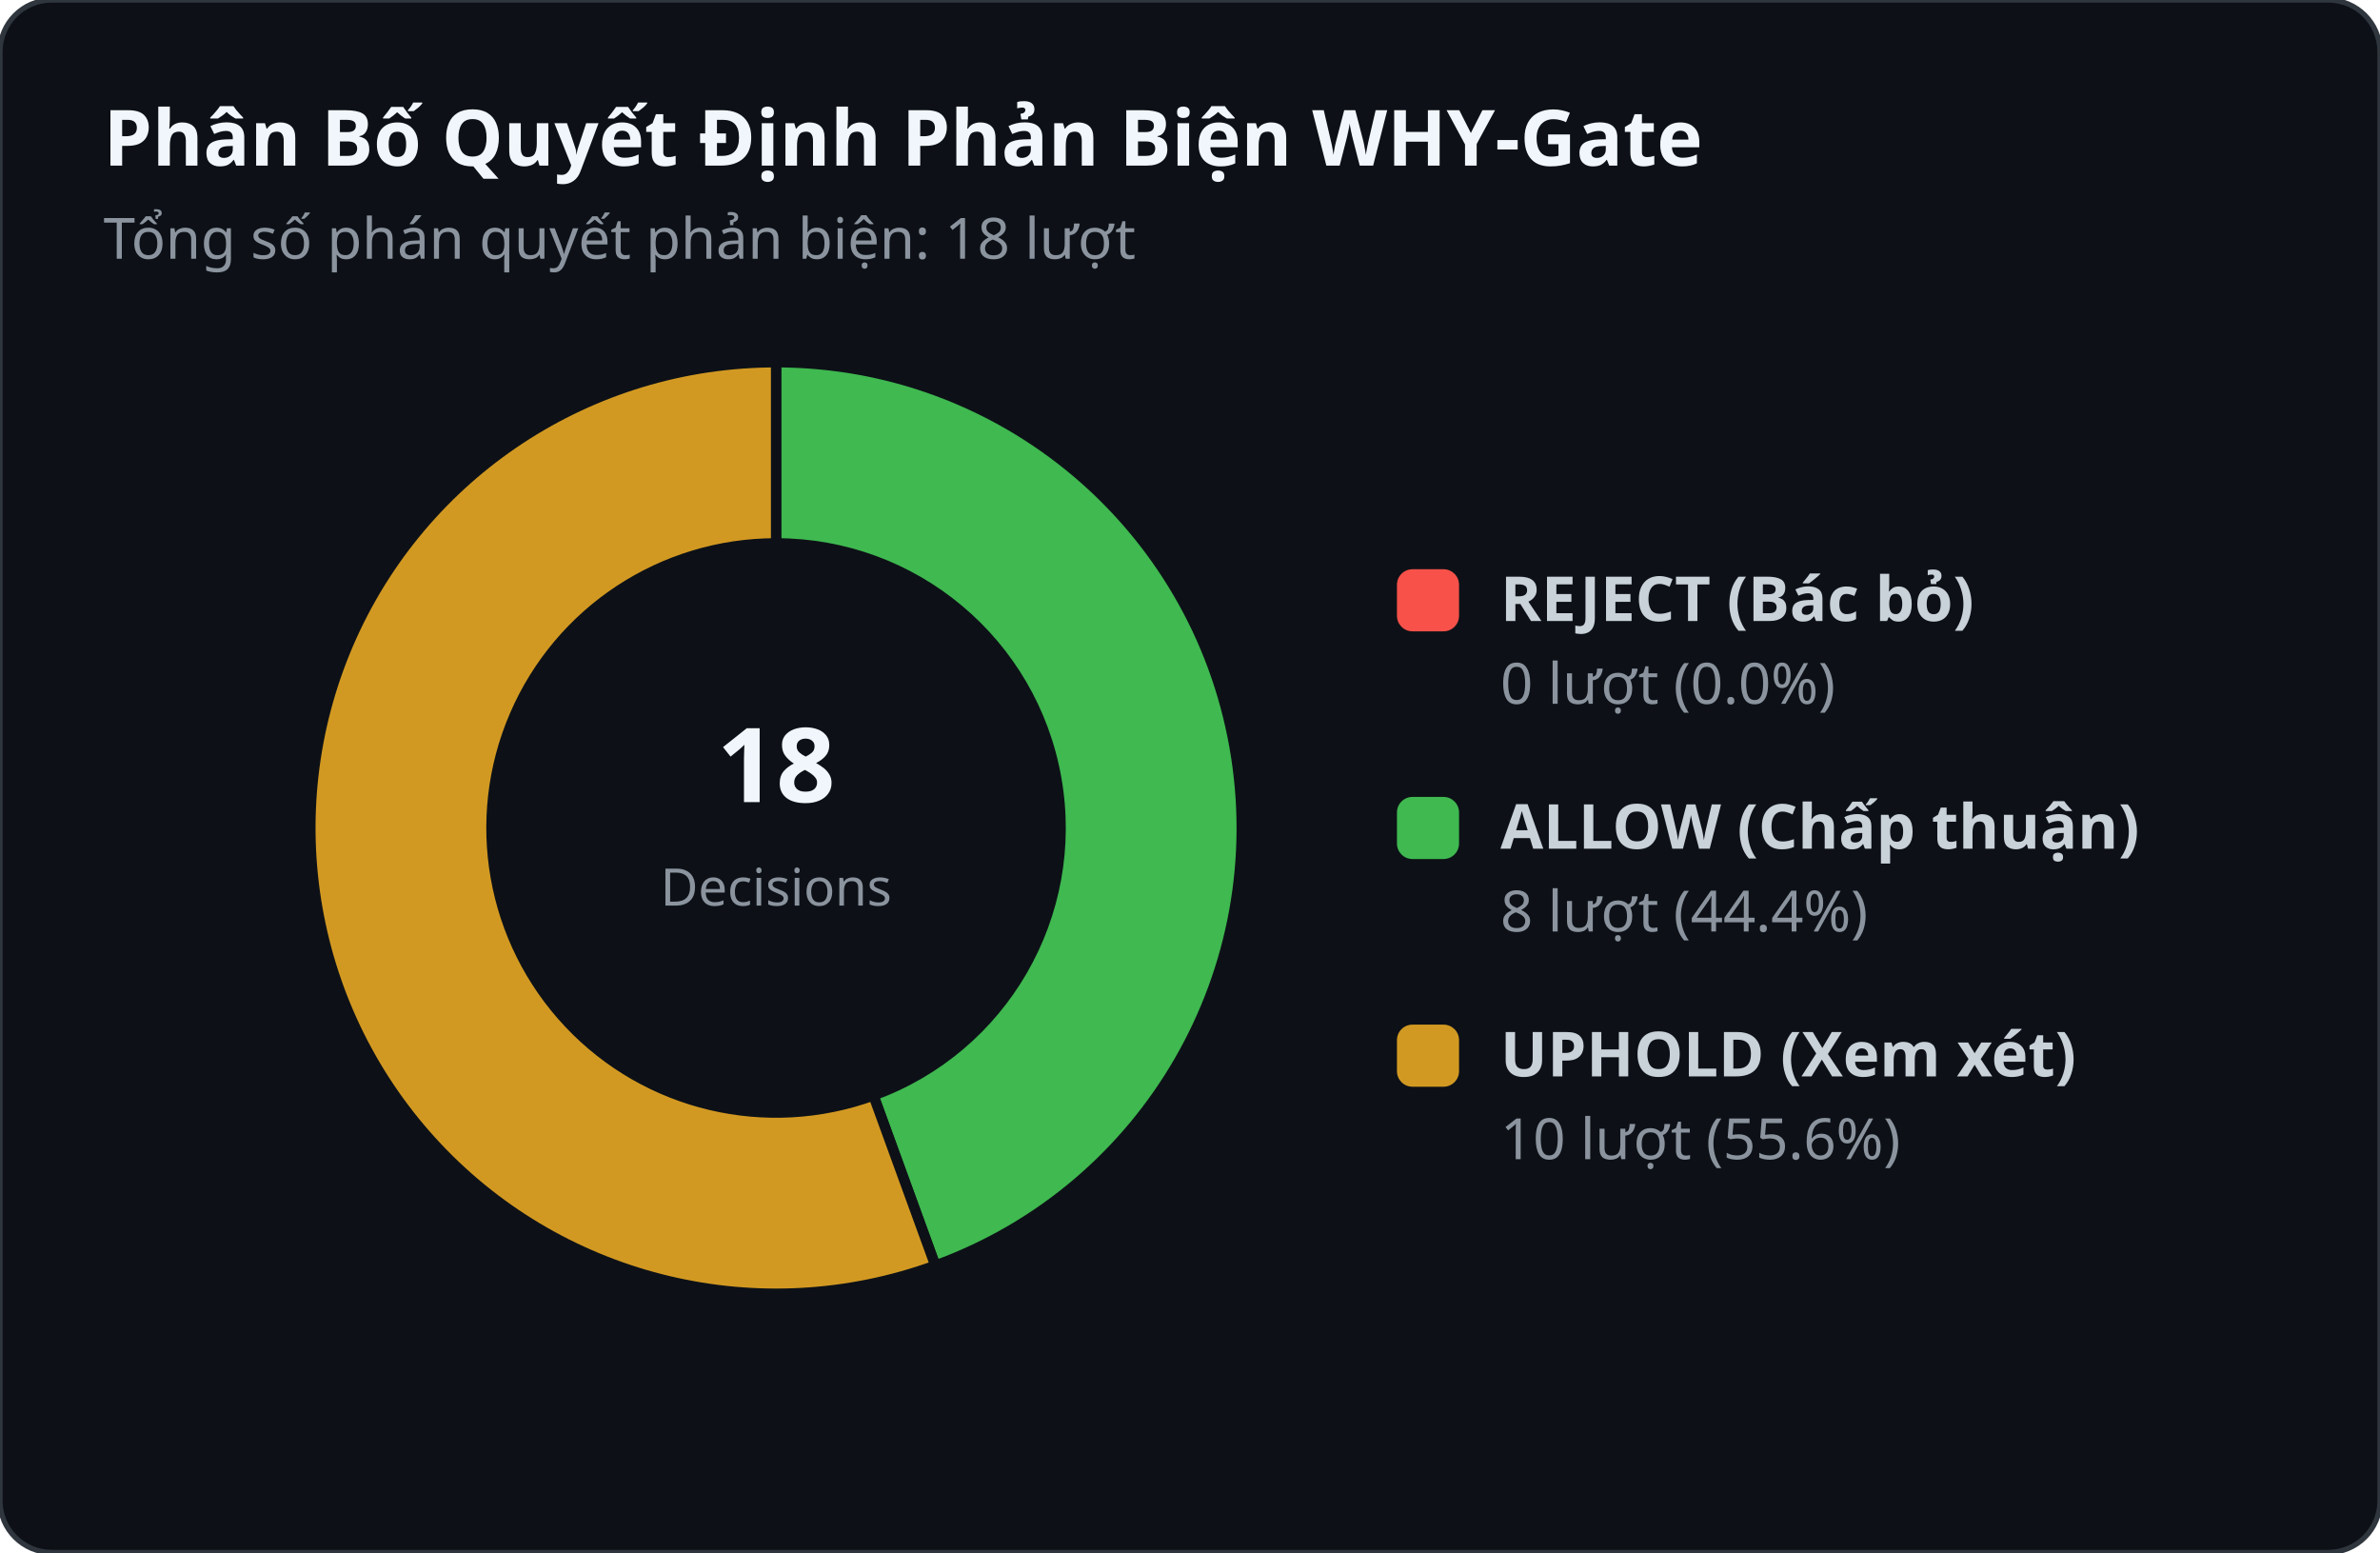
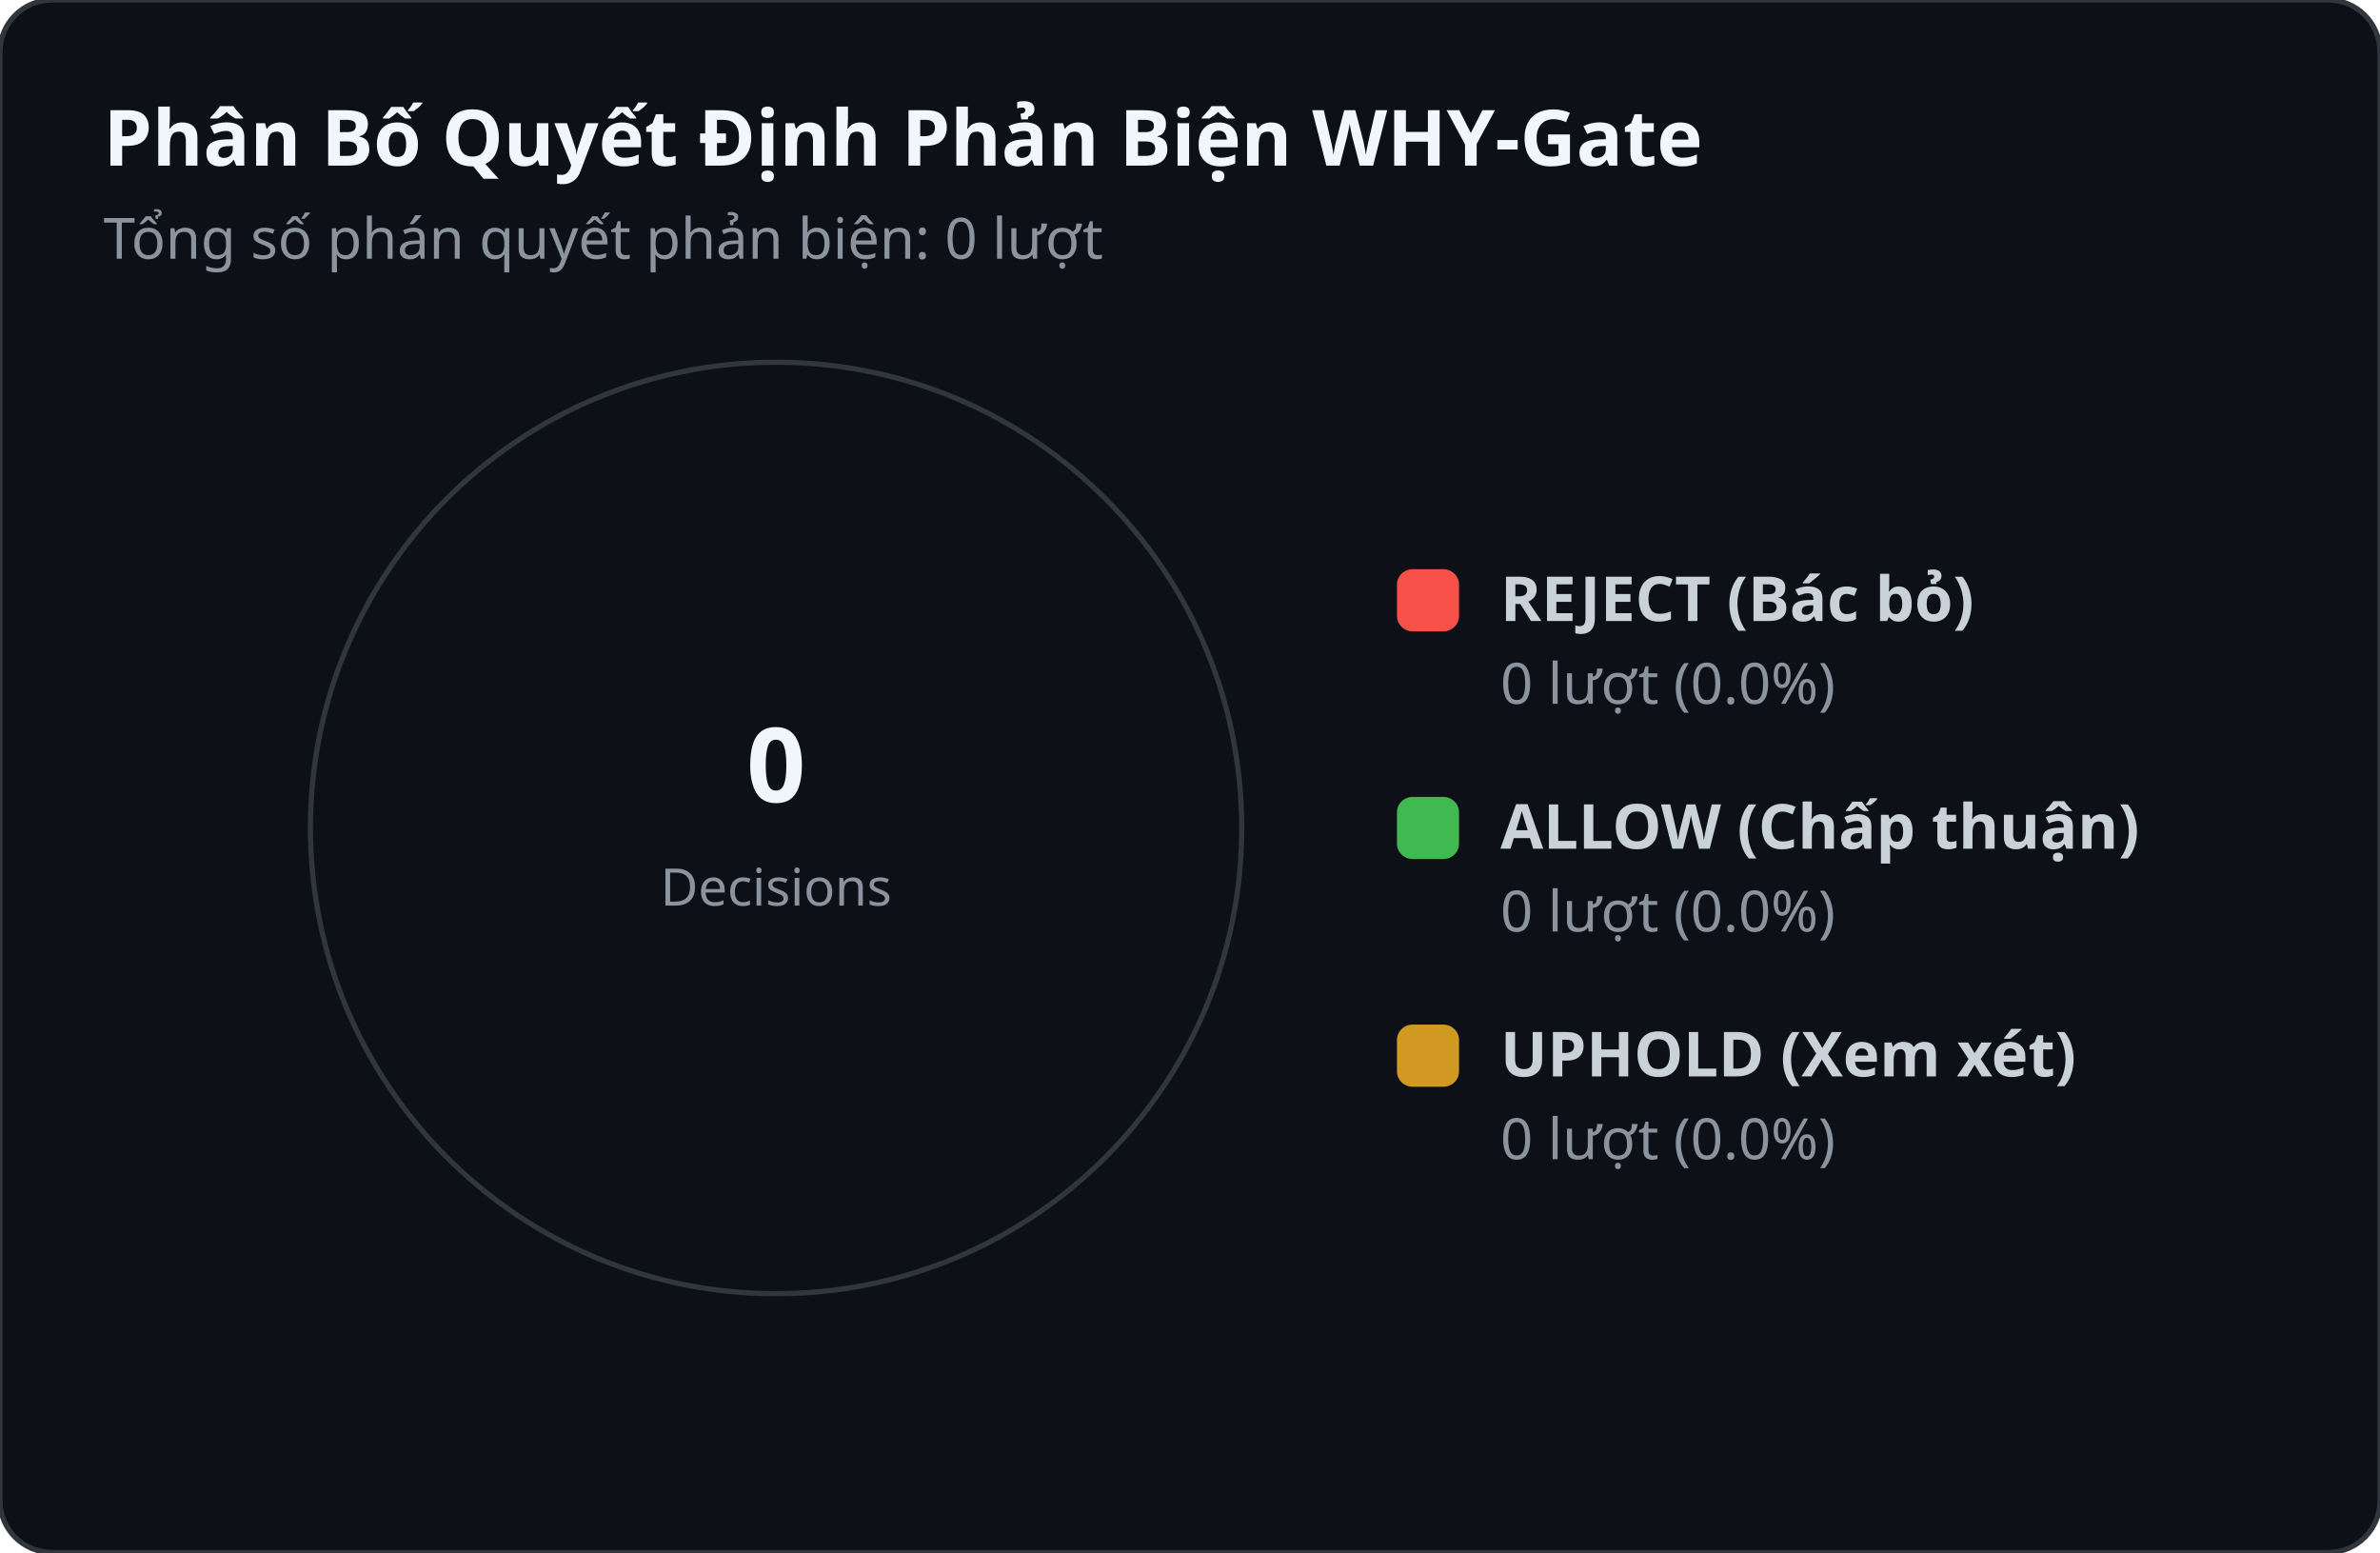
<svg xmlns="http://www.w3.org/2000/svg" width="460" height="300" viewBox="0 0 460 300">
  <rect width="460" height="300" rx="10" fill="#0d1117" stroke="#30363d" stroke-width="1" />
  <text x="20" y="32" font-family="sans-serif" font-size="15" font-weight="600" fill="#f0f6fc">Phân Bố Quyết Định Phản Biện WHY-Gate</text>
-   <text x="20" y="50" font-family="sans-serif" font-size="11" fill="#8b949e">Tổng số phán quyết phản biện: 18 lượt</text>
+   <text x="20" y="50" font-family="sans-serif" font-size="11" fill="#8b949e">Tổng số phán quyết phản biện: 0 lượt</text>
  <circle cx="150" cy="160" r="90" fill="none" stroke="#30363d" stroke-width="1" />
-   <path d="M 150.00 70.00 A 90 90 0 0 1 180.78 244.57 L 168.81 211.68 A 55 55 0 0 0 150.00 105.00 Z" fill="#3fb950" stroke="#0d1117" stroke-width="2" />
-   <path d="M 180.78 244.57 A 90 90 0 1 1 150.00 70.00 L 150.00 105.00 A 55 55 0 1 0 168.81 211.68 Z" fill="#d29922" stroke="#0d1117" stroke-width="2" />
-   <text x="150" y="155" text-anchor="middle" font-family="sans-serif" font-size="20" font-weight="700" fill="#f0f6fc">18</text>
+   <text x="150" y="155" text-anchor="middle" font-family="sans-serif" font-size="20" font-weight="700" fill="#f0f6fc">0</text>
  <text x="150" y="175" text-anchor="middle" font-family="sans-serif" font-size="10" fill="#8b949e">Decisions</text>
  <rect x="270" y="110" width="12" height="12" rx="3" fill="#f85149" />
  <text x="290" y="120" font-family="sans-serif" font-size="12" font-weight="600" fill="#c9d1d9">REJECT (Bác bỏ)</text>
  <text x="290" y="136" font-family="sans-serif" font-size="11" fill="#8b949e">0 lượt (0.0%)</text>
  <rect x="270" y="154" width="12" height="12" rx="3" fill="#3fb950" />
  <text x="290" y="164" font-family="sans-serif" font-size="12" font-weight="600" fill="#c9d1d9">ALLOW (Chấp thuận)</text>
-   <text x="290" y="180" font-family="sans-serif" font-size="11" fill="#8b949e">8 lượt (44.4%)</text>
+   <text x="290" y="180" font-family="sans-serif" font-size="11" fill="#8b949e">0 lượt (0.0%)</text>
  <rect x="270" y="198" width="12" height="12" rx="3" fill="#d29922" />
  <text x="290" y="208" font-family="sans-serif" font-size="12" font-weight="600" fill="#c9d1d9">UPHOLD (Xem xét)</text>
-   <text x="290" y="224" font-family="sans-serif" font-size="11" fill="#8b949e">10 lượt (55.6%)</text>
+   <text x="290" y="224" font-family="sans-serif" font-size="11" fill="#8b949e">0 lượt (0.0%)</text>
</svg>
